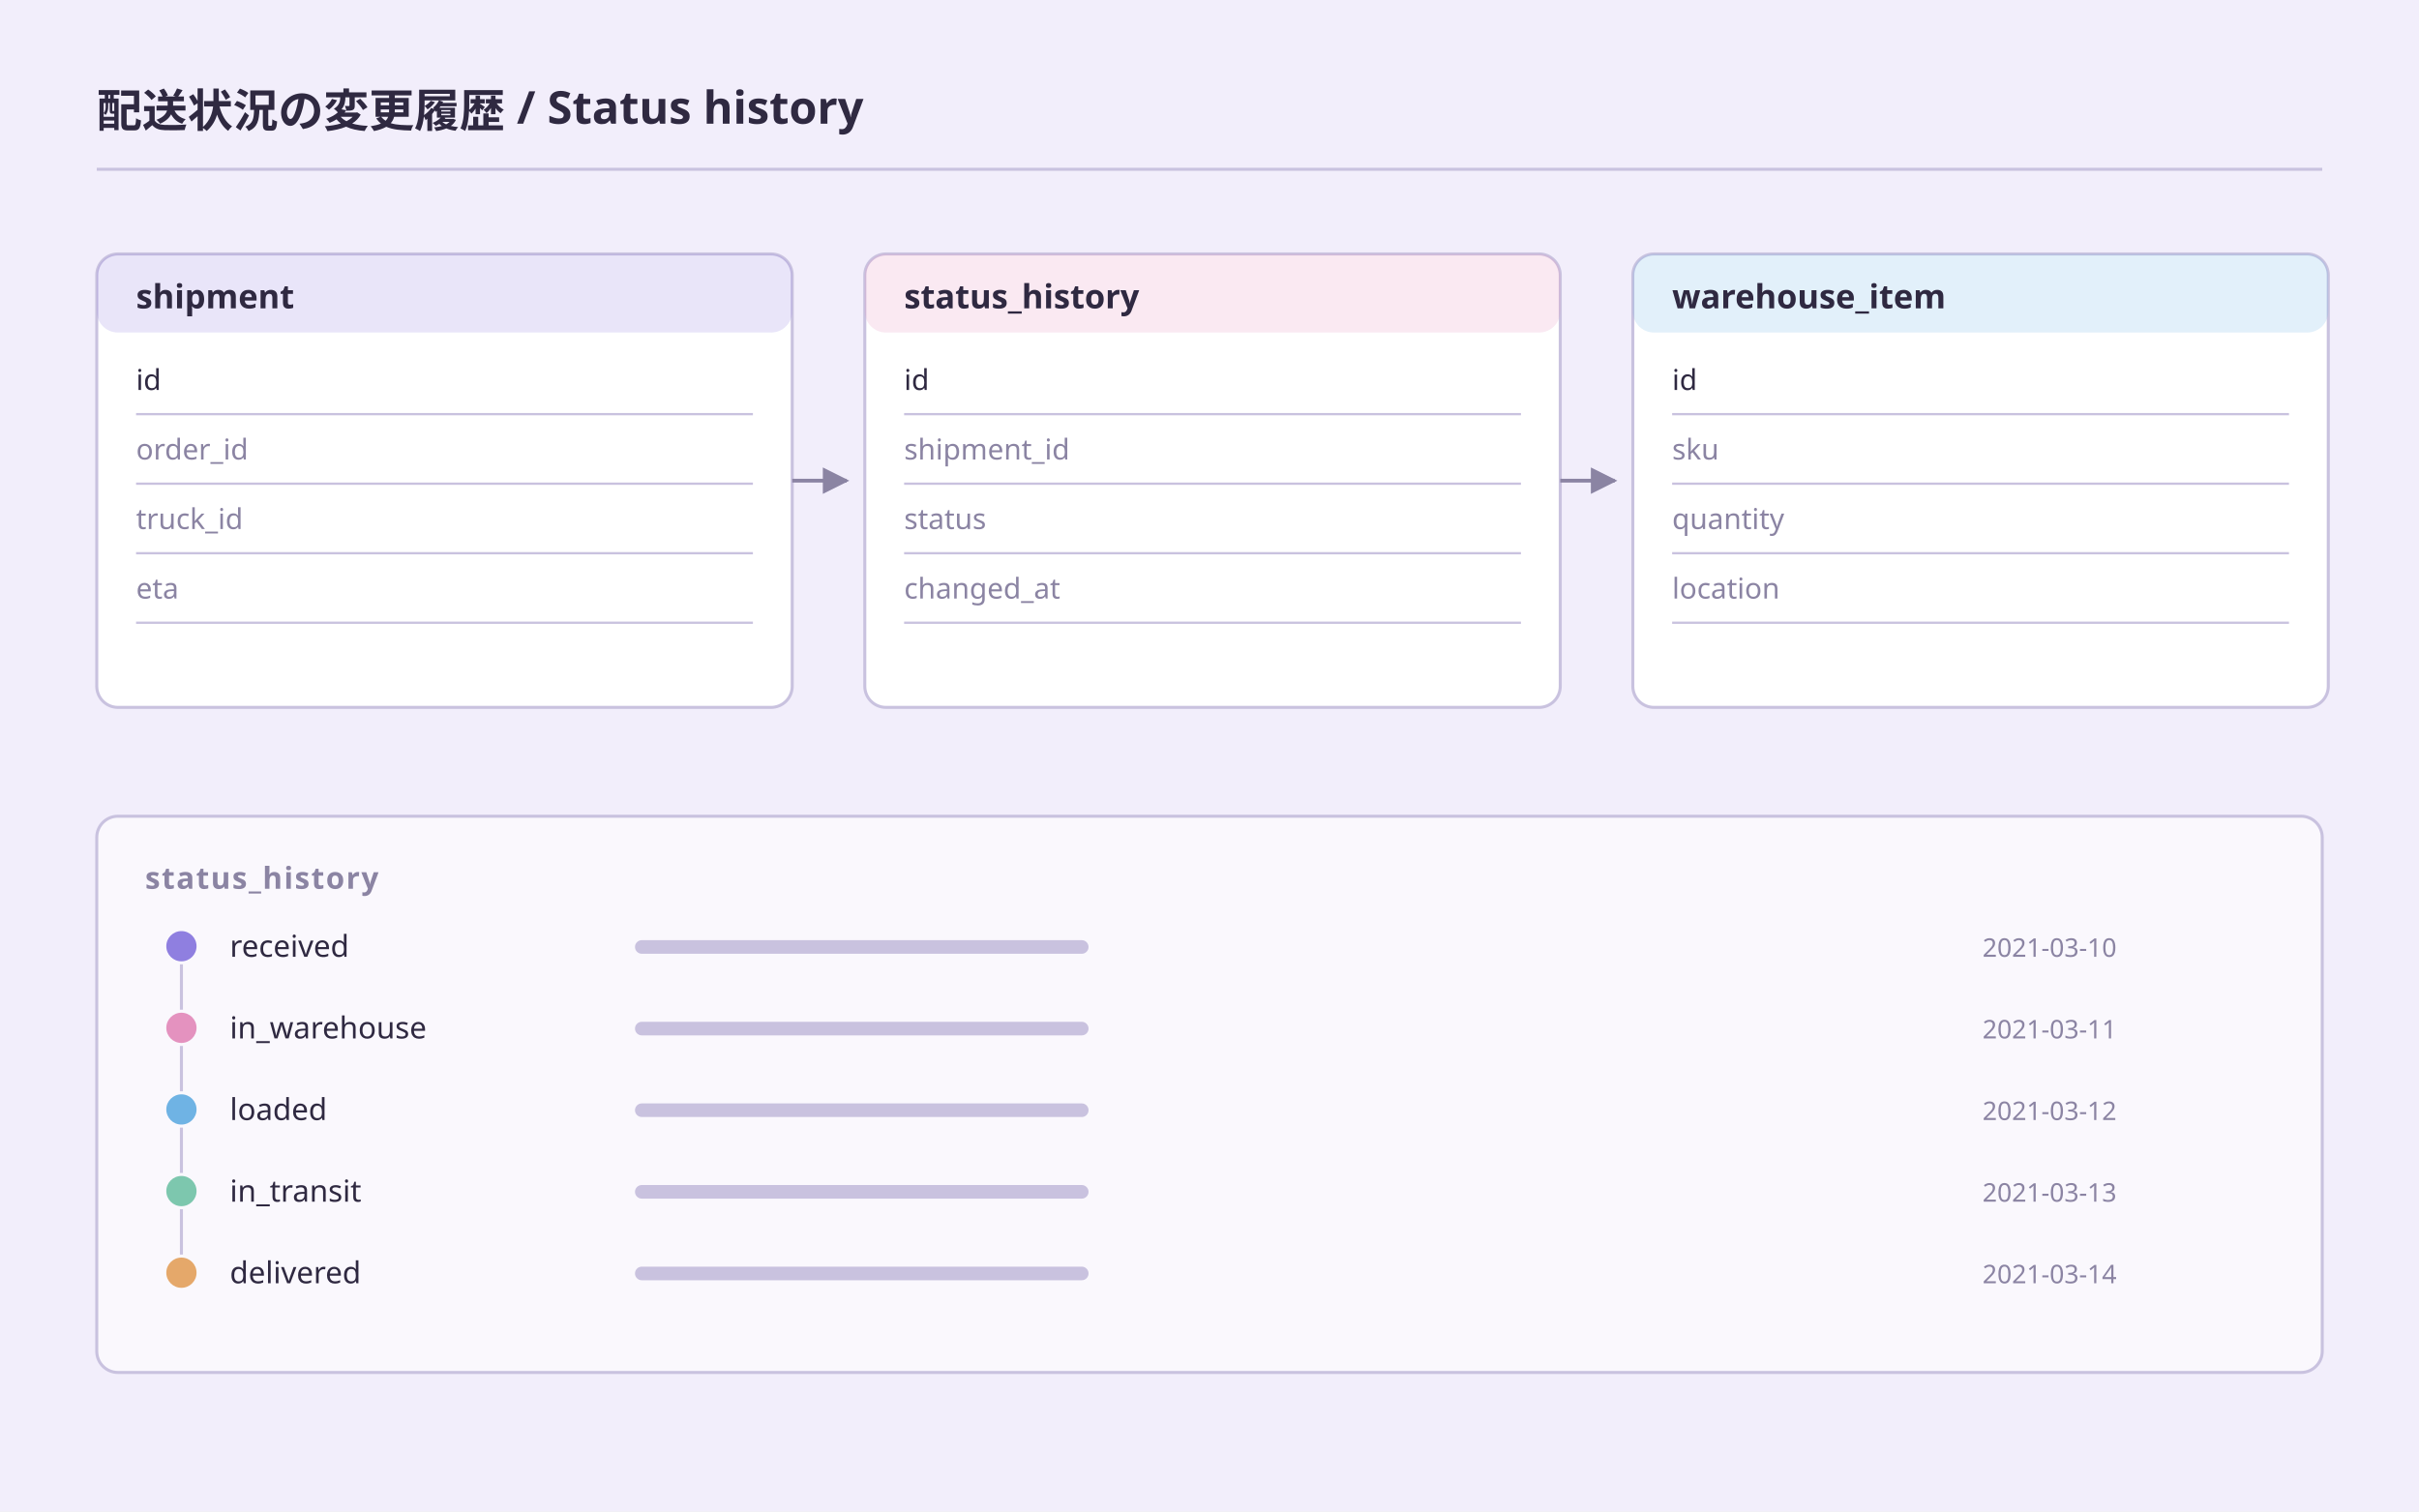
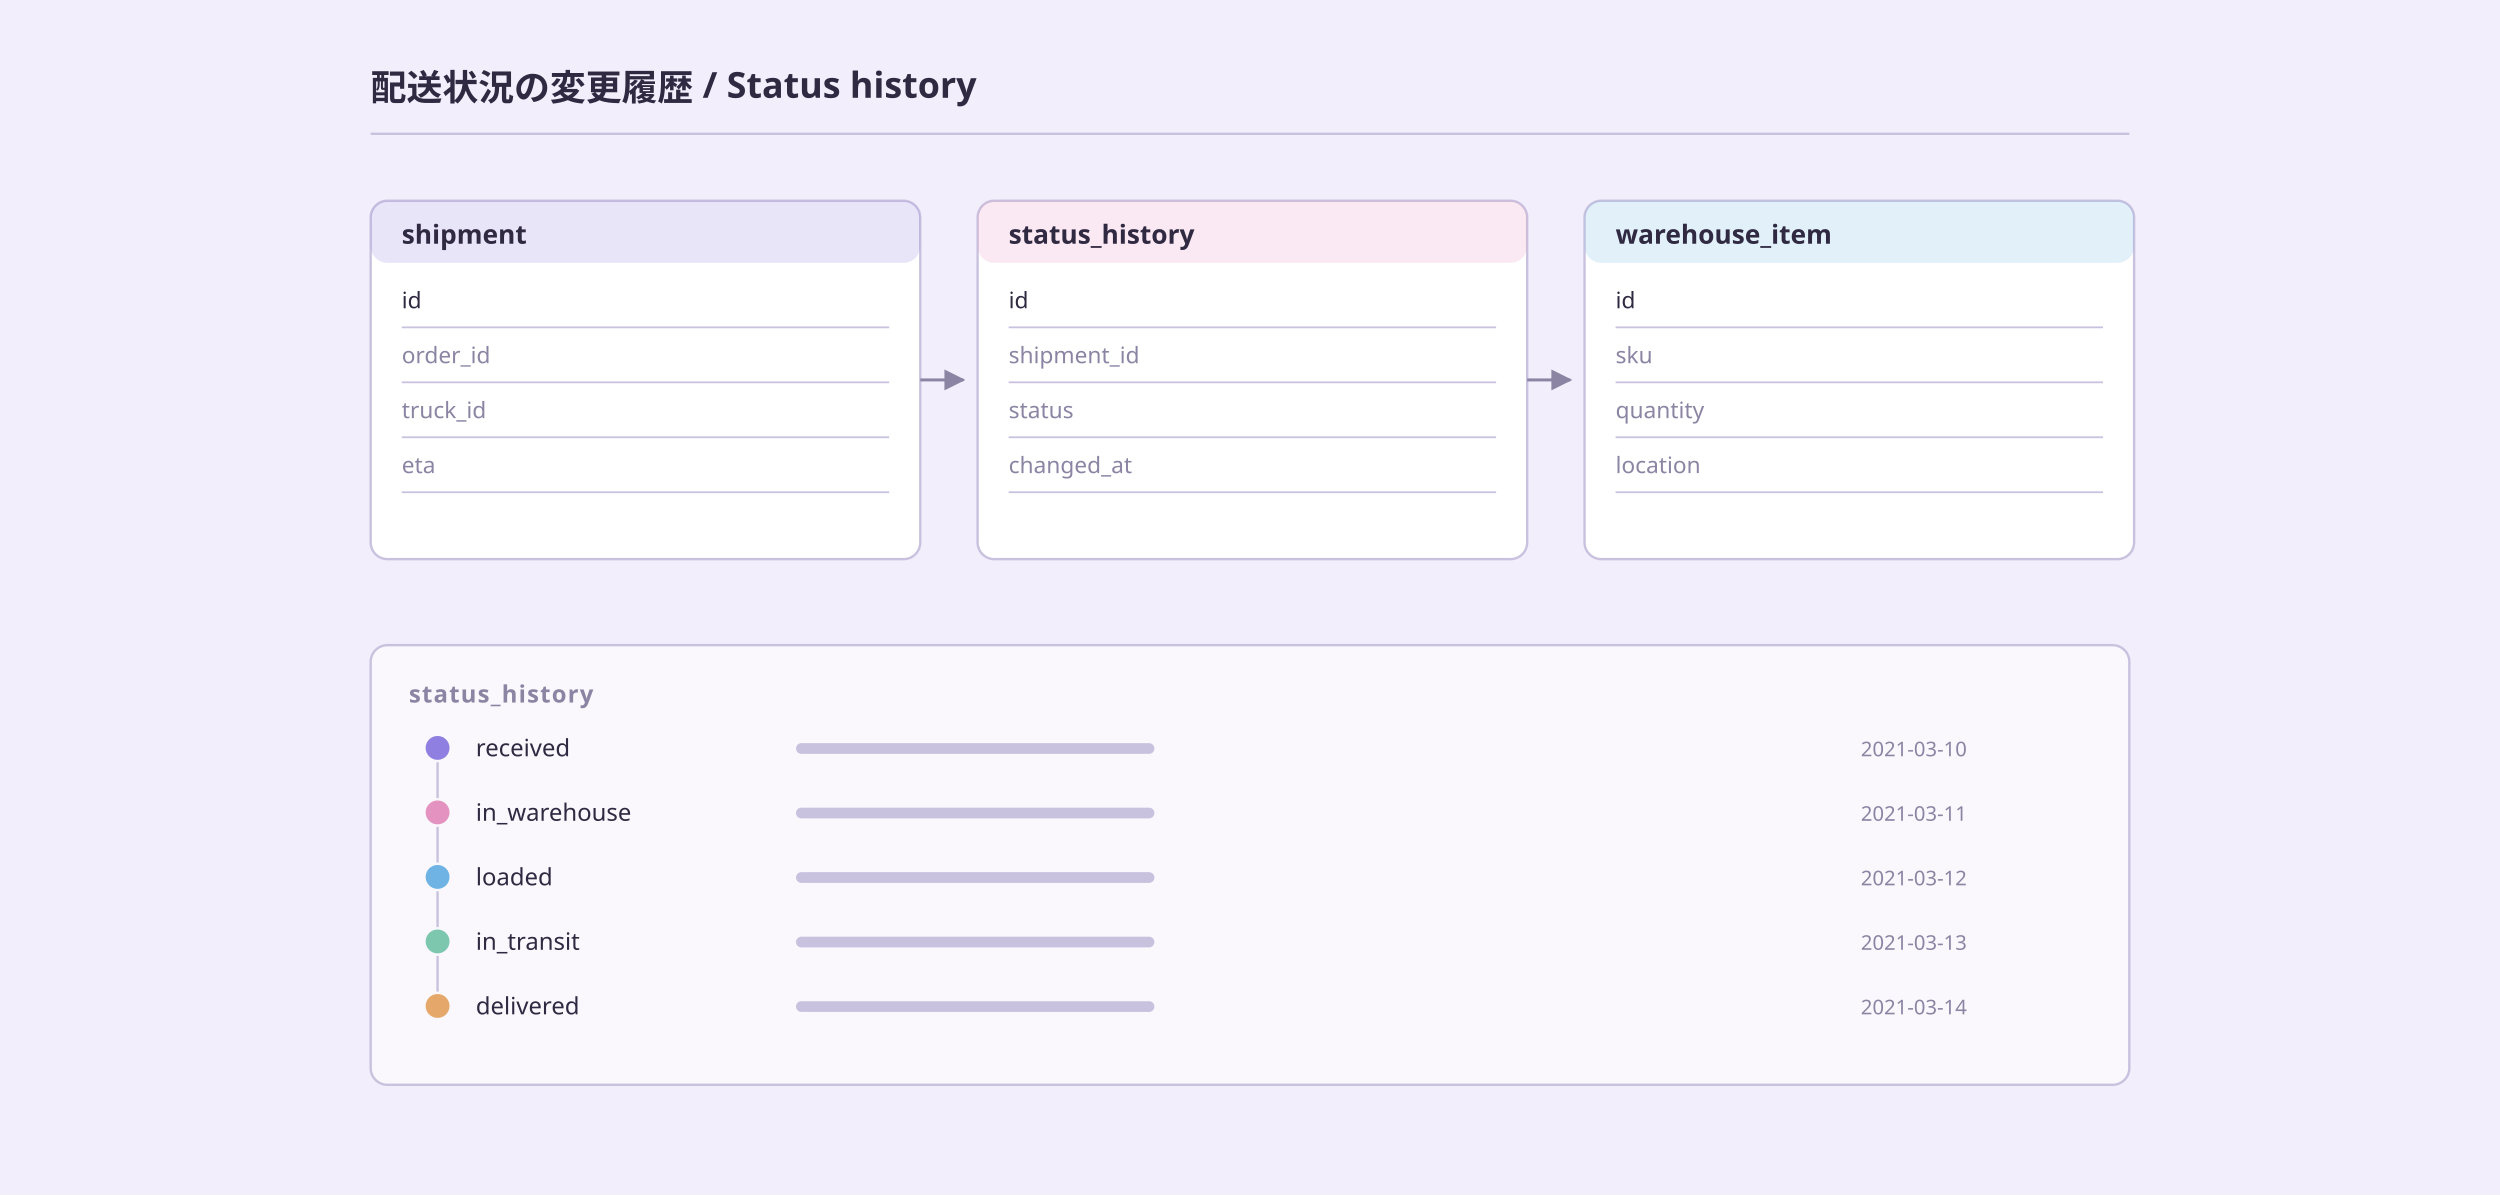
- <svg xmlns="http://www.w3.org/2000/svg" viewBox="0 0 1600 1000" width="1600" height="1000" role="img" aria-label="配送状況の変更履歴 / Status history">
+ <svg xmlns="http://www.w3.org/2000/svg" viewBox="0 0 1900 908" width="1900" height="908" role="img" aria-label="配送状況の変更履歴 / Status history">
  <defs>
    <marker id="tip" viewBox="0 0 10 10" refX="9" refY="5" markerWidth="7" markerHeight="7" orient="auto">
      <path d="M0 0 L10 5 L0 10 z" fill="#8b84a3" />
    </marker>
  </defs>
-   <rect width="1600" height="1000" fill="#f2eefb" />
-   <text x="64" y="84" fill="#2f2941" font-family="'Segoe UI',system-ui,sans-serif" font-size="30" font-weight="600" text-anchor="start" letter-spacing="0">配送状況の変更履歴 / Status history</text>
-   <line x1="64" y1="112" x2="1536" y2="112" stroke="#c9c2df" stroke-width="2" />
-   <rect x="64" y="168" width="460" height="300" rx="14" fill="#ffffff" stroke="#c9c2df" stroke-width="2" />
-   <rect x="64" y="168" width="460" height="52" rx="14" fill="#8f7fe0" opacity="0.2" />
-   <text x="90" y="204" fill="#2f2941" font-family="'Segoe UI',system-ui,sans-serif" font-size="22" font-weight="600" text-anchor="start" letter-spacing="0">shipment</text>
-   <text x="90" y="258" fill="#2f2941" font-family="'Segoe UI',system-ui,sans-serif" font-size="19" font-weight="400" text-anchor="start" letter-spacing="0">id</text>
-   <line x1="90" y1="274" x2="498" y2="274" stroke="#c9c2df" stroke-width="1.5" />
-   <text x="90" y="304" fill="#8b84a3" font-family="'Segoe UI',system-ui,sans-serif" font-size="19" font-weight="400" text-anchor="start" letter-spacing="0">order_id</text>
-   <line x1="90" y1="320" x2="498" y2="320" stroke="#c9c2df" stroke-width="1.5" />
-   <text x="90" y="350" fill="#8b84a3" font-family="'Segoe UI',system-ui,sans-serif" font-size="19" font-weight="400" text-anchor="start" letter-spacing="0">truck_id</text>
-   <line x1="90" y1="366" x2="498" y2="366" stroke="#c9c2df" stroke-width="1.5" />
-   <text x="90" y="396" fill="#8b84a3" font-family="'Segoe UI',system-ui,sans-serif" font-size="19" font-weight="400" text-anchor="start" letter-spacing="0">eta</text>
-   <line x1="90" y1="412" x2="498" y2="412" stroke="#c9c2df" stroke-width="1.5" />
-   <rect x="572" y="168" width="460" height="300" rx="14" fill="#ffffff" stroke="#c9c2df" stroke-width="2" />
-   <rect x="572" y="168" width="460" height="52" rx="14" fill="#e492bf" opacity="0.2" />
-   <text x="598" y="204" fill="#2f2941" font-family="'Segoe UI',system-ui,sans-serif" font-size="22" font-weight="600" text-anchor="start" letter-spacing="0">status_history</text>
-   <text x="598" y="258" fill="#2f2941" font-family="'Segoe UI',system-ui,sans-serif" font-size="19" font-weight="400" text-anchor="start" letter-spacing="0">id</text>
-   <line x1="598" y1="274" x2="1006" y2="274" stroke="#c9c2df" stroke-width="1.5" />
-   <text x="598" y="304" fill="#8b84a3" font-family="'Segoe UI',system-ui,sans-serif" font-size="19" font-weight="400" text-anchor="start" letter-spacing="0">shipment_id</text>
-   <line x1="598" y1="320" x2="1006" y2="320" stroke="#c9c2df" stroke-width="1.5" />
-   <text x="598" y="350" fill="#8b84a3" font-family="'Segoe UI',system-ui,sans-serif" font-size="19" font-weight="400" text-anchor="start" letter-spacing="0">status</text>
-   <line x1="598" y1="366" x2="1006" y2="366" stroke="#c9c2df" stroke-width="1.5" />
-   <text x="598" y="396" fill="#8b84a3" font-family="'Segoe UI',system-ui,sans-serif" font-size="19" font-weight="400" text-anchor="start" letter-spacing="0">changed_at</text>
-   <line x1="598" y1="412" x2="1006" y2="412" stroke="#c9c2df" stroke-width="1.5" />
-   <rect x="1080" y="168" width="460" height="300" rx="14" fill="#ffffff" stroke="#c9c2df" stroke-width="2" />
-   <rect x="1080" y="168" width="460" height="52" rx="14" fill="#6fb3e4" opacity="0.2" />
-   <text x="1106" y="204" fill="#2f2941" font-family="'Segoe UI',system-ui,sans-serif" font-size="22" font-weight="600" text-anchor="start" letter-spacing="0">warehouse_item</text>
-   <text x="1106" y="258" fill="#2f2941" font-family="'Segoe UI',system-ui,sans-serif" font-size="19" font-weight="400" text-anchor="start" letter-spacing="0">id</text>
-   <line x1="1106" y1="274" x2="1514" y2="274" stroke="#c9c2df" stroke-width="1.5" />
-   <text x="1106" y="304" fill="#8b84a3" font-family="'Segoe UI',system-ui,sans-serif" font-size="19" font-weight="400" text-anchor="start" letter-spacing="0">sku</text>
-   <line x1="1106" y1="320" x2="1514" y2="320" stroke="#c9c2df" stroke-width="1.5" />
-   <text x="1106" y="350" fill="#8b84a3" font-family="'Segoe UI',system-ui,sans-serif" font-size="19" font-weight="400" text-anchor="start" letter-spacing="0">quantity</text>
-   <line x1="1106" y1="366" x2="1514" y2="366" stroke="#c9c2df" stroke-width="1.5" />
-   <text x="1106" y="396" fill="#8b84a3" font-family="'Segoe UI',system-ui,sans-serif" font-size="19" font-weight="400" text-anchor="start" letter-spacing="0">location</text>
-   <line x1="1106" y1="412" x2="1514" y2="412" stroke="#c9c2df" stroke-width="1.5" />
-   <line x1="524" y1="318" x2="560" y2="318" stroke="#8b84a3" stroke-width="2.5" marker-end="url(#tip)" />
-   <line x1="1032" y1="318" x2="1068" y2="318" stroke="#8b84a3" stroke-width="2.5" marker-end="url(#tip)" />
-   <rect x="64" y="540" width="1472" height="368" rx="14" fill="rgba(255,255,255,.6)" stroke="#c9c2df" stroke-width="2" />
-   <text x="96" y="588" fill="#8b84a3" font-family="'Segoe UI',system-ui,sans-serif" font-size="20" font-weight="600" text-anchor="start" letter-spacing="1">status_history</text>
-   <circle cx="120" cy="626" r="10" fill="#8f7fe0" />
-   <line x1="120" y1="638" x2="120" y2="668" stroke="#c9c2df" stroke-width="2" />
-   <text x="152" y="633" fill="#2f2941" font-family="'Segoe UI',system-ui,sans-serif" font-size="20" font-weight="400" text-anchor="start" letter-spacing="0">received</text>
-   <rect x="420" y="622" width="300" height="9" rx="4.5" fill="#c9c2df" />
-   <text x="1400" y="633" fill="#8b84a3" font-family="'Segoe UI',system-ui,sans-serif" font-size="17" font-weight="400" text-anchor="end" letter-spacing="0">2021-03-10</text>
-   <circle cx="120" cy="680" r="10" fill="#e492bf" />
-   <line x1="120" y1="692" x2="120" y2="722" stroke="#c9c2df" stroke-width="2" />
-   <text x="152" y="687" fill="#2f2941" font-family="'Segoe UI',system-ui,sans-serif" font-size="20" font-weight="400" text-anchor="start" letter-spacing="0">in_warehouse</text>
-   <rect x="420" y="676" width="300" height="9" rx="4.5" fill="#c9c2df" />
-   <text x="1400" y="687" fill="#8b84a3" font-family="'Segoe UI',system-ui,sans-serif" font-size="17" font-weight="400" text-anchor="end" letter-spacing="0">2021-03-11</text>
-   <circle cx="120" cy="734" r="10" fill="#6fb3e4" />
-   <line x1="120" y1="746" x2="120" y2="776" stroke="#c9c2df" stroke-width="2" />
-   <text x="152" y="741" fill="#2f2941" font-family="'Segoe UI',system-ui,sans-serif" font-size="20" font-weight="400" text-anchor="start" letter-spacing="0">loaded</text>
-   <rect x="420" y="730" width="300" height="9" rx="4.5" fill="#c9c2df" />
-   <text x="1400" y="741" fill="#8b84a3" font-family="'Segoe UI',system-ui,sans-serif" font-size="17" font-weight="400" text-anchor="end" letter-spacing="0">2021-03-12</text>
-   <circle cx="120" cy="788" r="10" fill="#7dc7ae" />
-   <line x1="120" y1="800" x2="120" y2="830" stroke="#c9c2df" stroke-width="2" />
-   <text x="152" y="795" fill="#2f2941" font-family="'Segoe UI',system-ui,sans-serif" font-size="20" font-weight="400" text-anchor="start" letter-spacing="0">in_transit</text>
-   <rect x="420" y="784" width="300" height="9" rx="4.5" fill="#c9c2df" />
-   <text x="1400" y="795" fill="#8b84a3" font-family="'Segoe UI',system-ui,sans-serif" font-size="17" font-weight="400" text-anchor="end" letter-spacing="0">2021-03-13</text>
-   <circle cx="120" cy="842" r="10" fill="#e5a86a" />
-   <text x="152" y="849" fill="#2f2941" font-family="'Segoe UI',system-ui,sans-serif" font-size="20" font-weight="400" text-anchor="start" letter-spacing="0">delivered</text>
-   <rect x="420" y="838" width="300" height="9" rx="4.5" fill="#c9c2df" />
-   <text x="1400" y="849" fill="#8b84a3" font-family="'Segoe UI',system-ui,sans-serif" font-size="17" font-weight="400" text-anchor="end" letter-spacing="0">2021-03-14</text>
+   <rect width="1900" height="908" fill="#f2eefb" />
+   <g transform="translate(223.60 0) scale(0.908)">
+     <text x="64" y="84" fill="#2f2941" font-family="'Segoe UI',system-ui,sans-serif" font-size="30" font-weight="600" text-anchor="start" letter-spacing="0">配送状況の変更履歴 / Status history</text>
+     <line x1="64" y1="112" x2="1536" y2="112" stroke="#c9c2df" stroke-width="2" />
+     <rect x="64" y="168" width="460" height="300" rx="14" fill="#ffffff" stroke="#c9c2df" stroke-width="2" />
+     <rect x="64" y="168" width="460" height="52" rx="14" fill="#8f7fe0" opacity="0.2" />
+     <text x="90" y="204" fill="#2f2941" font-family="'Segoe UI',system-ui,sans-serif" font-size="22" font-weight="600" text-anchor="start" letter-spacing="0">shipment</text>
+     <text x="90" y="258" fill="#2f2941" font-family="'Segoe UI',system-ui,sans-serif" font-size="19" font-weight="400" text-anchor="start" letter-spacing="0">id</text>
+     <line x1="90" y1="274" x2="498" y2="274" stroke="#c9c2df" stroke-width="1.5" />
+     <text x="90" y="304" fill="#8b84a3" font-family="'Segoe UI',system-ui,sans-serif" font-size="19" font-weight="400" text-anchor="start" letter-spacing="0">order_id</text>
+     <line x1="90" y1="320" x2="498" y2="320" stroke="#c9c2df" stroke-width="1.5" />
+     <text x="90" y="350" fill="#8b84a3" font-family="'Segoe UI',system-ui,sans-serif" font-size="19" font-weight="400" text-anchor="start" letter-spacing="0">truck_id</text>
+     <line x1="90" y1="366" x2="498" y2="366" stroke="#c9c2df" stroke-width="1.5" />
+     <text x="90" y="396" fill="#8b84a3" font-family="'Segoe UI',system-ui,sans-serif" font-size="19" font-weight="400" text-anchor="start" letter-spacing="0">eta</text>
+     <line x1="90" y1="412" x2="498" y2="412" stroke="#c9c2df" stroke-width="1.5" />
+     <rect x="572" y="168" width="460" height="300" rx="14" fill="#ffffff" stroke="#c9c2df" stroke-width="2" />
+     <rect x="572" y="168" width="460" height="52" rx="14" fill="#e492bf" opacity="0.2" />
+     <text x="598" y="204" fill="#2f2941" font-family="'Segoe UI',system-ui,sans-serif" font-size="22" font-weight="600" text-anchor="start" letter-spacing="0">status_history</text>
+     <text x="598" y="258" fill="#2f2941" font-family="'Segoe UI',system-ui,sans-serif" font-size="19" font-weight="400" text-anchor="start" letter-spacing="0">id</text>
+     <line x1="598" y1="274" x2="1006" y2="274" stroke="#c9c2df" stroke-width="1.5" />
+     <text x="598" y="304" fill="#8b84a3" font-family="'Segoe UI',system-ui,sans-serif" font-size="19" font-weight="400" text-anchor="start" letter-spacing="0">shipment_id</text>
+     <line x1="598" y1="320" x2="1006" y2="320" stroke="#c9c2df" stroke-width="1.5" />
+     <text x="598" y="350" fill="#8b84a3" font-family="'Segoe UI',system-ui,sans-serif" font-size="19" font-weight="400" text-anchor="start" letter-spacing="0">status</text>
+     <line x1="598" y1="366" x2="1006" y2="366" stroke="#c9c2df" stroke-width="1.5" />
+     <text x="598" y="396" fill="#8b84a3" font-family="'Segoe UI',system-ui,sans-serif" font-size="19" font-weight="400" text-anchor="start" letter-spacing="0">changed_at</text>
+     <line x1="598" y1="412" x2="1006" y2="412" stroke="#c9c2df" stroke-width="1.5" />
+     <rect x="1080" y="168" width="460" height="300" rx="14" fill="#ffffff" stroke="#c9c2df" stroke-width="2" />
+     <rect x="1080" y="168" width="460" height="52" rx="14" fill="#6fb3e4" opacity="0.2" />
+     <text x="1106" y="204" fill="#2f2941" font-family="'Segoe UI',system-ui,sans-serif" font-size="22" font-weight="600" text-anchor="start" letter-spacing="0">warehouse_item</text>
+     <text x="1106" y="258" fill="#2f2941" font-family="'Segoe UI',system-ui,sans-serif" font-size="19" font-weight="400" text-anchor="start" letter-spacing="0">id</text>
+     <line x1="1106" y1="274" x2="1514" y2="274" stroke="#c9c2df" stroke-width="1.5" />
+     <text x="1106" y="304" fill="#8b84a3" font-family="'Segoe UI',system-ui,sans-serif" font-size="19" font-weight="400" text-anchor="start" letter-spacing="0">sku</text>
+     <line x1="1106" y1="320" x2="1514" y2="320" stroke="#c9c2df" stroke-width="1.5" />
+     <text x="1106" y="350" fill="#8b84a3" font-family="'Segoe UI',system-ui,sans-serif" font-size="19" font-weight="400" text-anchor="start" letter-spacing="0">quantity</text>
+     <line x1="1106" y1="366" x2="1514" y2="366" stroke="#c9c2df" stroke-width="1.5" />
+     <text x="1106" y="396" fill="#8b84a3" font-family="'Segoe UI',system-ui,sans-serif" font-size="19" font-weight="400" text-anchor="start" letter-spacing="0">location</text>
+     <line x1="1106" y1="412" x2="1514" y2="412" stroke="#c9c2df" stroke-width="1.5" />
+     <line x1="524" y1="318" x2="560" y2="318" stroke="#8b84a3" stroke-width="2.5" marker-end="url(#tip)" />
+     <line x1="1032" y1="318" x2="1068" y2="318" stroke="#8b84a3" stroke-width="2.5" marker-end="url(#tip)" />
+     <rect x="64" y="540" width="1472" height="368" rx="14" fill="rgba(255,255,255,.6)" stroke="#c9c2df" stroke-width="2" />
+     <text x="96" y="588" fill="#8b84a3" font-family="'Segoe UI',system-ui,sans-serif" font-size="20" font-weight="600" text-anchor="start" letter-spacing="1">status_history</text>
+     <circle cx="120" cy="626" r="10" fill="#8f7fe0" />
+     <line x1="120" y1="638" x2="120" y2="668" stroke="#c9c2df" stroke-width="2" />
+     <text x="152" y="633" fill="#2f2941" font-family="'Segoe UI',system-ui,sans-serif" font-size="20" font-weight="400" text-anchor="start" letter-spacing="0">received</text>
+     <rect x="420" y="622" width="300" height="9" rx="4.5" fill="#c9c2df" />
+     <text x="1400" y="633" fill="#8b84a3" font-family="'Segoe UI',system-ui,sans-serif" font-size="17" font-weight="400" text-anchor="end" letter-spacing="0">2021-03-10</text>
+     <circle cx="120" cy="680" r="10" fill="#e492bf" />
+     <line x1="120" y1="692" x2="120" y2="722" stroke="#c9c2df" stroke-width="2" />
+     <text x="152" y="687" fill="#2f2941" font-family="'Segoe UI',system-ui,sans-serif" font-size="20" font-weight="400" text-anchor="start" letter-spacing="0">in_warehouse</text>
+     <rect x="420" y="676" width="300" height="9" rx="4.5" fill="#c9c2df" />
+     <text x="1400" y="687" fill="#8b84a3" font-family="'Segoe UI',system-ui,sans-serif" font-size="17" font-weight="400" text-anchor="end" letter-spacing="0">2021-03-11</text>
+     <circle cx="120" cy="734" r="10" fill="#6fb3e4" />
+     <line x1="120" y1="746" x2="120" y2="776" stroke="#c9c2df" stroke-width="2" />
+     <text x="152" y="741" fill="#2f2941" font-family="'Segoe UI',system-ui,sans-serif" font-size="20" font-weight="400" text-anchor="start" letter-spacing="0">loaded</text>
+     <rect x="420" y="730" width="300" height="9" rx="4.5" fill="#c9c2df" />
+     <text x="1400" y="741" fill="#8b84a3" font-family="'Segoe UI',system-ui,sans-serif" font-size="17" font-weight="400" text-anchor="end" letter-spacing="0">2021-03-12</text>
+     <circle cx="120" cy="788" r="10" fill="#7dc7ae" />
+     <line x1="120" y1="800" x2="120" y2="830" stroke="#c9c2df" stroke-width="2" />
+     <text x="152" y="795" fill="#2f2941" font-family="'Segoe UI',system-ui,sans-serif" font-size="20" font-weight="400" text-anchor="start" letter-spacing="0">in_transit</text>
+     <rect x="420" y="784" width="300" height="9" rx="4.5" fill="#c9c2df" />
+     <text x="1400" y="795" fill="#8b84a3" font-family="'Segoe UI',system-ui,sans-serif" font-size="17" font-weight="400" text-anchor="end" letter-spacing="0">2021-03-13</text>
+     <circle cx="120" cy="842" r="10" fill="#e5a86a" />
+     <text x="152" y="849" fill="#2f2941" font-family="'Segoe UI',system-ui,sans-serif" font-size="20" font-weight="400" text-anchor="start" letter-spacing="0">delivered</text>
+     <rect x="420" y="838" width="300" height="9" rx="4.5" fill="#c9c2df" />
+     <text x="1400" y="849" fill="#8b84a3" font-family="'Segoe UI',system-ui,sans-serif" font-size="17" font-weight="400" text-anchor="end" letter-spacing="0">2021-03-14</text>
+   </g>
</svg>
